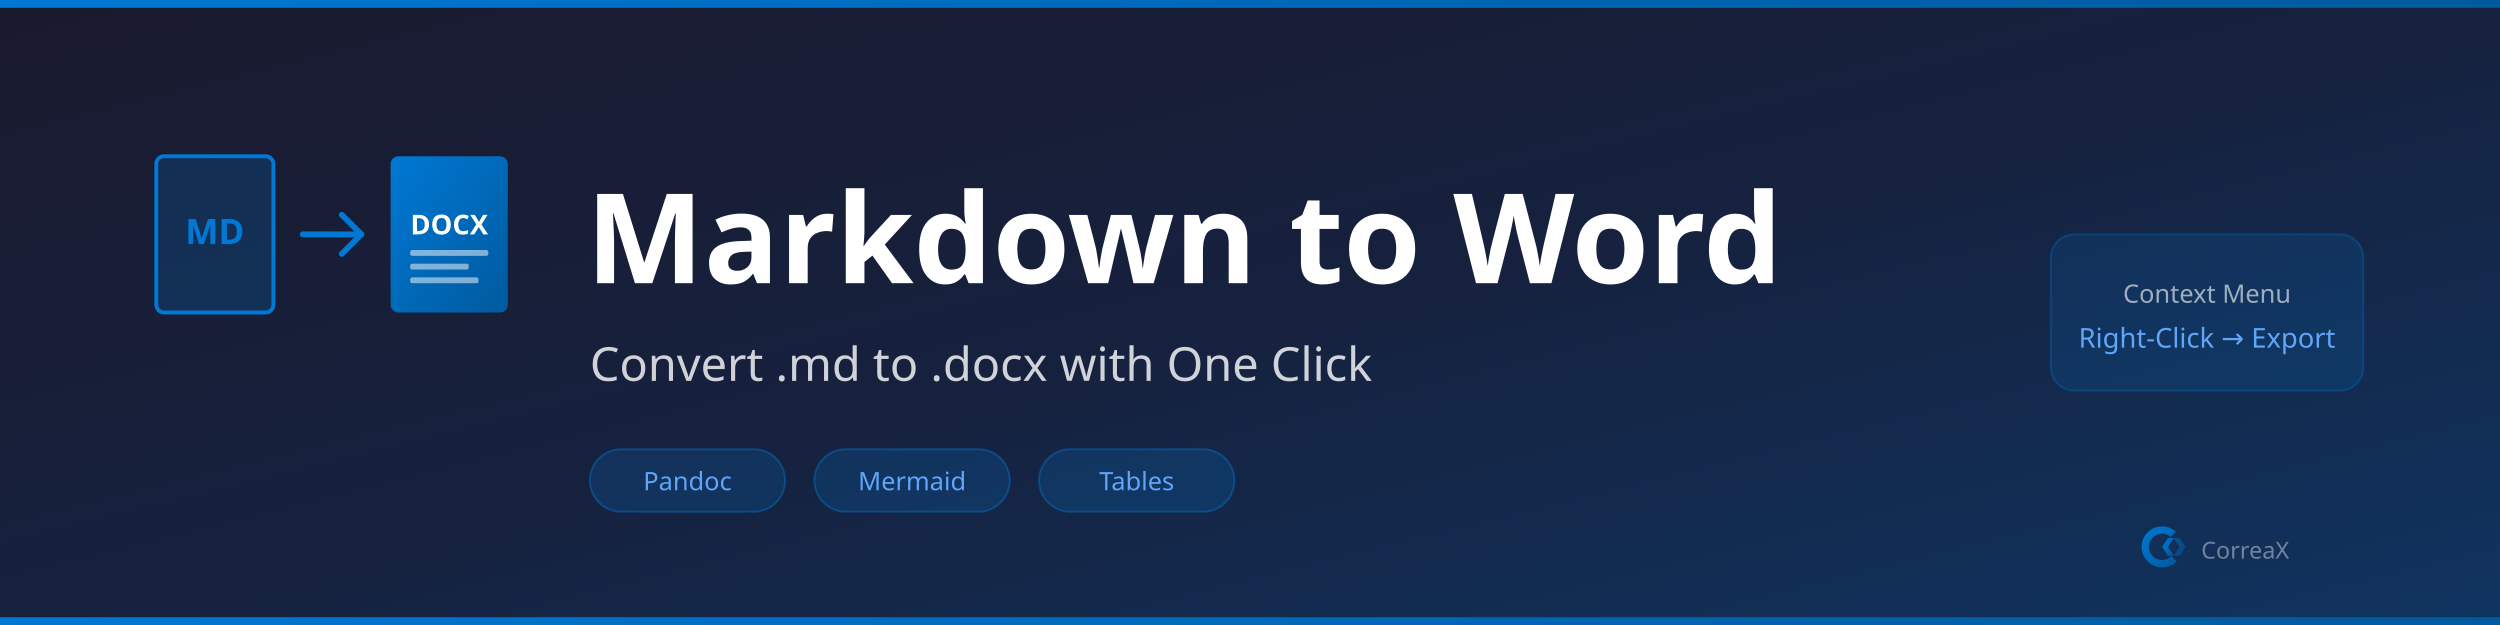
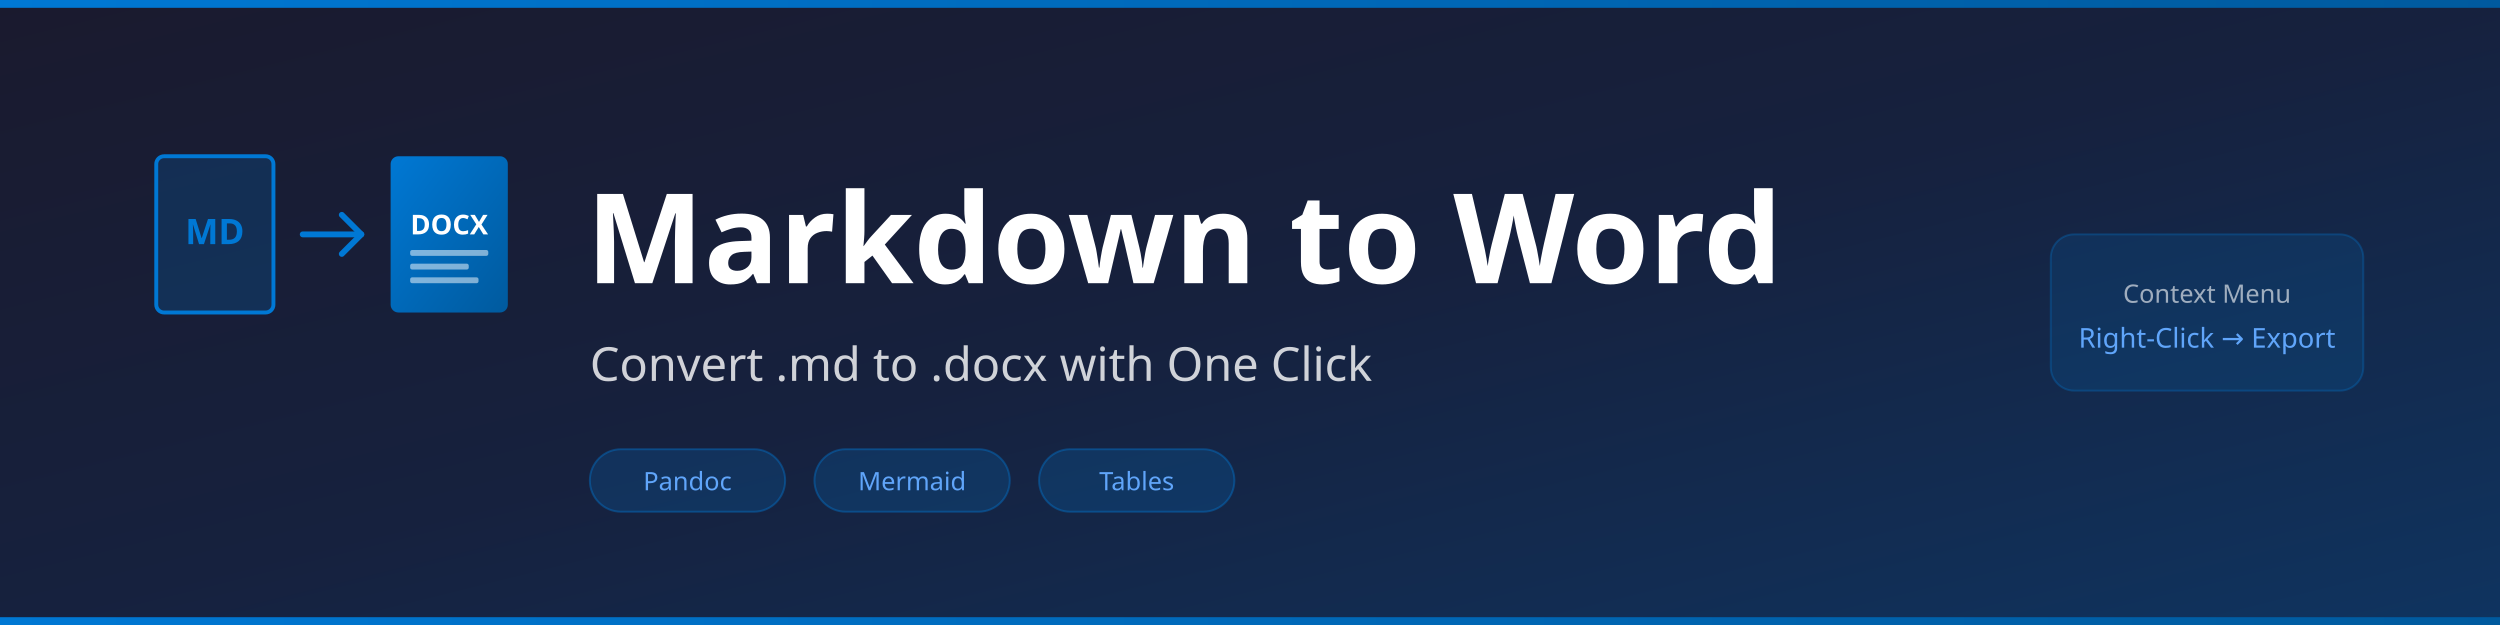
<svg xmlns="http://www.w3.org/2000/svg" viewBox="0 0 1280 320">
  <defs>
    <linearGradient id="bgGrad" x1="0%" y1="0%" x2="100%" y2="100%">
      <stop offset="0%" stop-color="#1a1a2e" />
      <stop offset="50%" stop-color="#16213e" />
      <stop offset="100%" stop-color="#0f3460" />
    </linearGradient>
    <linearGradient id="accentGrad" x1="0%" y1="0%" x2="100%" y2="0%">
      <stop offset="0%" stop-color="#0078d4" />
      <stop offset="100%" stop-color="#005a9e" />
    </linearGradient>
    <linearGradient id="docGrad" x1="0%" y1="0%" x2="100%" y2="100%">
      <stop offset="0%" stop-color="#0078d4" />
      <stop offset="100%" stop-color="#005a9e" />
    </linearGradient>
  </defs>
  <rect width="1280" height="320" fill="url(#bgGrad)" />
  <rect x="0" y="0" width="1280" height="4" fill="url(#accentGrad)" />
  <rect x="0" y="316" width="1280" height="4" fill="url(#accentGrad)" />
  <g transform="translate(80, 70)">
    <rect x="0" y="10" width="60" height="80" rx="4" fill="rgba(0,120,212,0.2)" stroke="#0078d4" stroke-width="2" />
    <text x="30" y="55" text-anchor="middle" font-family="Segoe UI, system-ui, sans-serif" font-size="18" font-weight="700" fill="#0078d4">MD</text>
    <path d="M75 50 L105 50" stroke="#0078d4" stroke-width="3" stroke-linecap="round" />
    <path d="M95 40 L105 50 L95 60" stroke="#0078d4" stroke-width="3" fill="none" stroke-linecap="round" stroke-linejoin="round" />
    <rect x="120" y="10" width="60" height="80" rx="4" fill="url(#docGrad)" />
    <text x="150" y="50" text-anchor="middle" font-family="Segoe UI, system-ui, sans-serif" font-size="14" font-weight="700" fill="#ffffff">DOCX</text>
    <rect x="130" y="58" width="40" height="3" rx="1" fill="rgba(255,255,255,0.5)" />
    <rect x="130" y="65" width="30" height="3" rx="1" fill="rgba(255,255,255,0.5)" />
    <rect x="130" y="72" width="35" height="3" rx="1" fill="rgba(255,255,255,0.5)" />
  </g>
  <text x="300" y="145" font-family="Segoe UI, system-ui, sans-serif" font-size="64" font-weight="700" fill="#ffffff">
    Markdown to Word
  </text>
  <text x="302" y="195" font-family="Segoe UI, system-ui, sans-serif" font-size="24" fill="rgba(255,255,255,0.8)">
    Convert .md to .docx with One Click
  </text>
  <g transform="translate(302, 230)">
    <rect x="0" y="0" width="100" height="32" rx="16" fill="rgba(0,120,212,0.2)" stroke="rgba(0,120,212,0.4)" stroke-width="1" />
    <text x="50" y="21" text-anchor="middle" font-family="Segoe UI, system-ui, sans-serif" font-size="13" fill="#60a5fa">Pandoc</text>
    <rect x="115" y="0" width="100" height="32" rx="16" fill="rgba(0,120,212,0.2)" stroke="rgba(0,120,212,0.4)" stroke-width="1" />
    <text x="165" y="21" text-anchor="middle" font-family="Segoe UI, system-ui, sans-serif" font-size="13" fill="#60a5fa">Mermaid</text>
    <rect x="230" y="0" width="100" height="32" rx="16" fill="rgba(0,120,212,0.2)" stroke="rgba(0,120,212,0.4)" stroke-width="1" />
    <text x="280" y="21" text-anchor="middle" font-family="Segoe UI, system-ui, sans-serif" font-size="13" fill="#60a5fa">Tables</text>
  </g>
  <g transform="translate(1050, 120)">
    <rect x="0" y="0" width="160" height="80" rx="12" fill="rgba(0,120,212,0.15)" stroke="rgba(0,120,212,0.3)" stroke-width="1" />
    <text x="80" y="35" text-anchor="middle" font-family="Segoe UI, system-ui, sans-serif" font-size="13" fill="rgba(255,255,255,0.6)">Context Menu</text>
    <text x="80" y="58" text-anchor="middle" font-family="Segoe UI, system-ui, sans-serif" font-size="14" fill="#60a5fa">Right-Click → Export</text>
  </g>
-   <g transform="translate(1095, 268)">
-     <defs>
-       <linearGradient id="cxGrad" x1="0%" y1="0%" x2="100%" y2="100%">
-         <stop offset="0%" stop-color="#0078d4" />
-         <stop offset="100%" stop-color="#005a9e" />
-       </linearGradient>
-     </defs>
-     <g transform="scale(0.75)">
-       <path d="M16 2C8.268 2 2 8.268 2 16s6.268 14 14 14c3.866 0 7.389-1.568 9.928-4.1l-3.535-3.536A9.002 9.002 0 0116 25c-4.97 0-9-4.03-9-9s4.03-9 9-9c2.29 0 4.38.857 5.971 2.268l3.464-3.639C22.993 3.352 19.66 2 16 2z" fill="url(#cxGrad)" />
-       <path d="M20 10l-4 6 4 6h4l-4-6 4-6h-4z" fill="url(#cxGrad)" />
-       <path d="M24 10l4 6-4 6h4l4-6-4-6h-4z" fill="url(#cxGrad)" opacity="0.5" />
-     </g>
-     <text x="32" y="18" font-family="Segoe UI, system-ui, sans-serif" font-size="12" fill="rgba(255,255,255,0.4)">CorreaX</text>
-   </g>
</svg>
